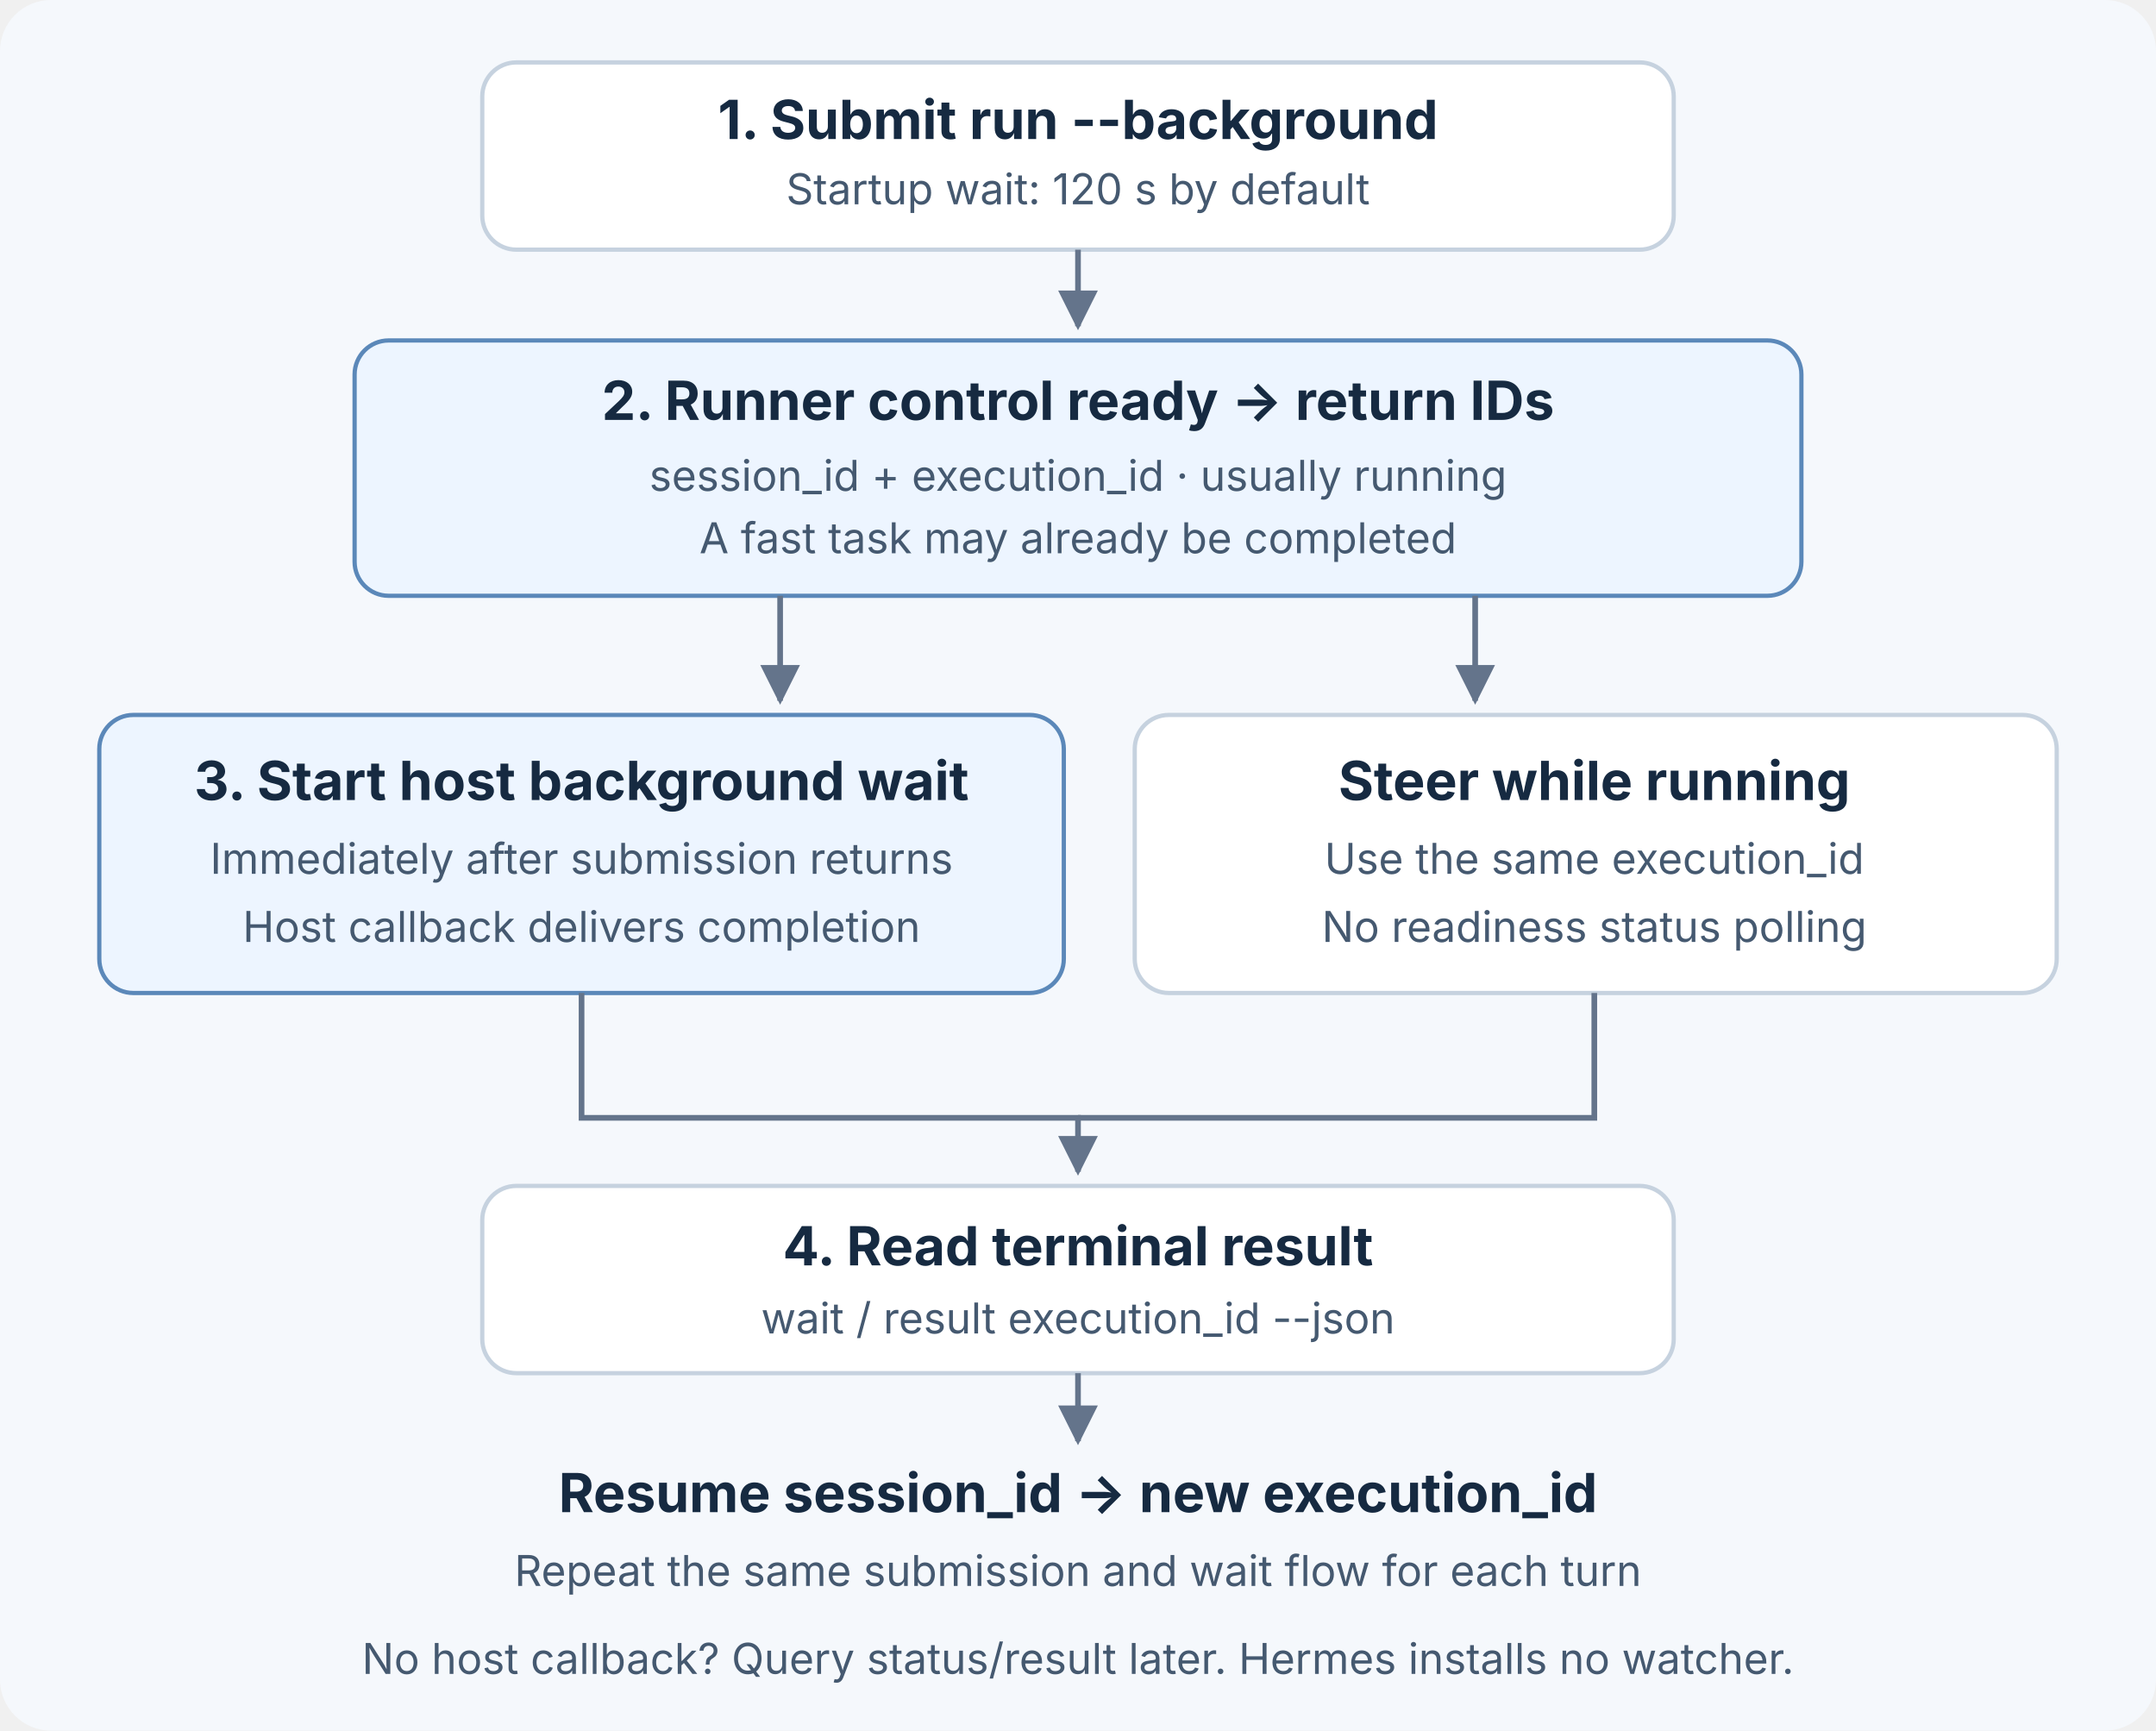
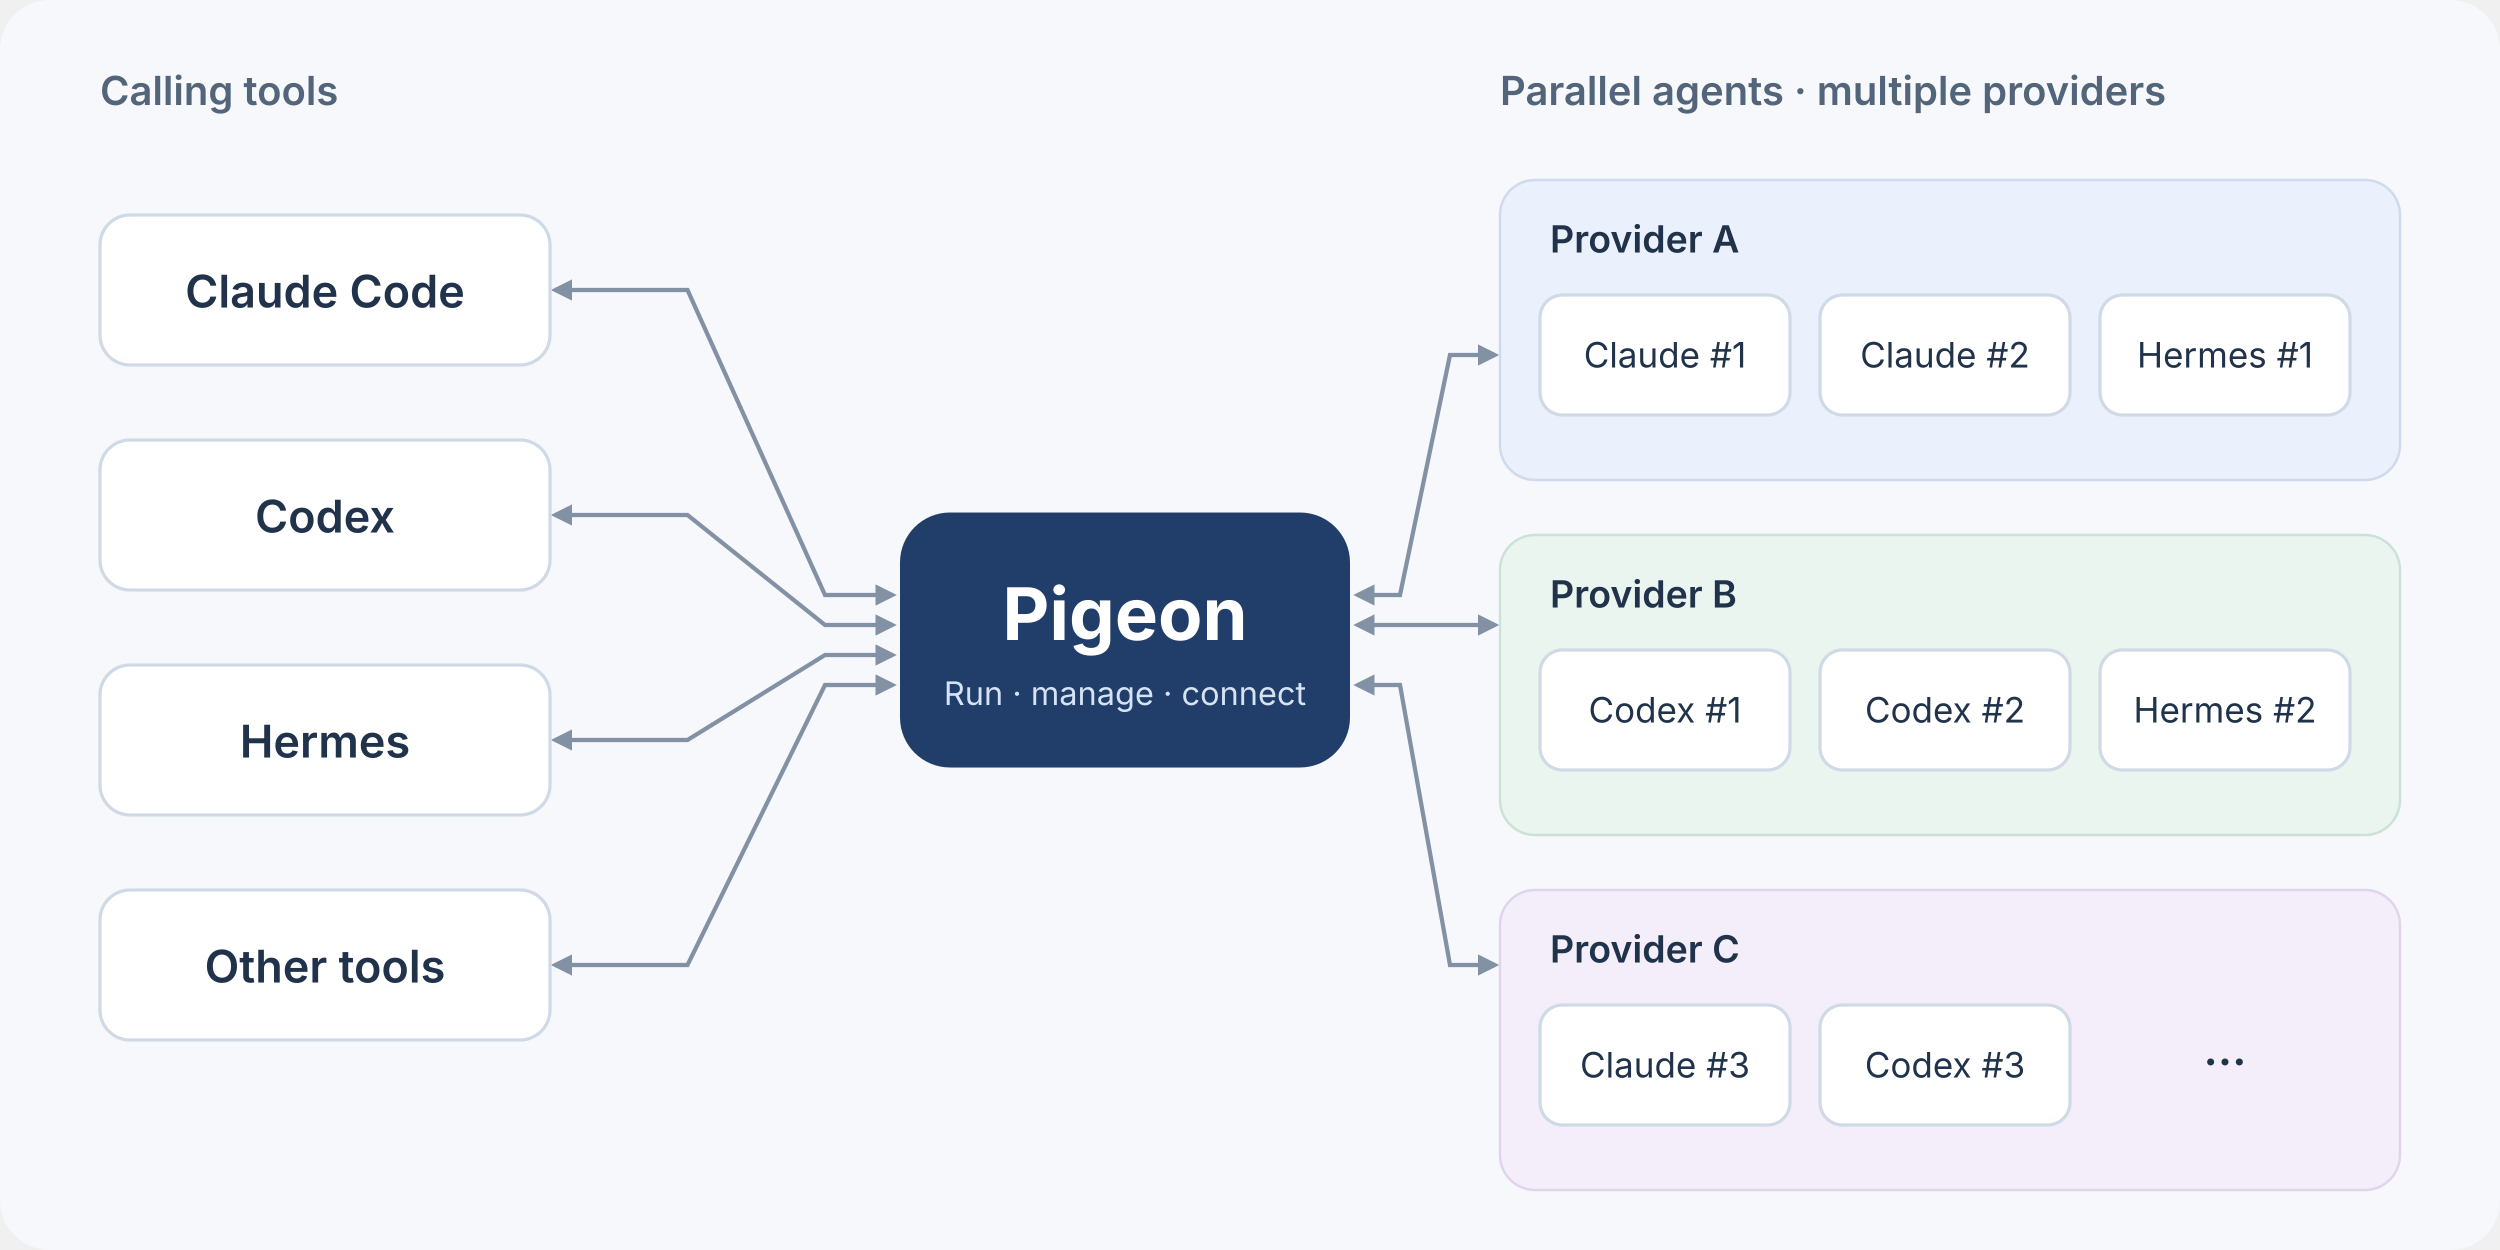
- <svg xmlns="http://www.w3.org/2000/svg" viewBox="0 0 760 610" role="img" aria-labelledby="title desc">
+ <svg xmlns="http://www.w3.org/2000/svg" viewBox="0 0 1000 500" role="img" aria-labelledby="title desc">
  <defs>
-     <marker id="arrow" viewBox="0 0 10 10" refX="9" refY="5" markerWidth="7" markerHeight="7" orient="auto-start-reverse">
-       <path d="M0 0 10 5 0 10Z" fill="#64748b" />
+     <marker id="arrow" viewBox="0 0 10 10" refX="8" refY="5" markerWidth="5" markerHeight="5" orient="auto-start-reverse">
+       <path d="M0 0 10 5 0 10Z" fill="#8391a5" />
    </marker>
    <style>
-       text { font-family: system-ui, -apple-system, sans-serif; fill: #162a41; text-anchor: middle; }
-       .label { font-size: 19px; font-weight: 650; }
-       .detail { font-size: 15px; fill: #455970; }
-       .box { fill: #fff; stroke: #c6d2df; stroke-width: 1.5; }
-       .active { fill: #edf5ff; stroke: #5b88b9; stroke-width: 1.5; }
-       .line { fill: none; stroke: #64748b; stroke-width: 2; marker-end: url(#arrow); }
+       text { font-family: system-ui, -apple-system, sans-serif; fill: #20334b; }
+       .heading { font-size: 16px; font-weight: 600; fill: #53657a; }
+       .name { font-size: 18px; text-anchor: middle; font-weight: 600; }
+       .instance { font-size: 14px; text-anchor: middle; }
+       .provider { font-size: 15px; font-weight: 600; }
+       .card { fill: #fff; stroke: #cfdae6; stroke-width: 1.3; }
+       .wire { fill: none; stroke: #8391a5; stroke-width: 1.7; marker-start: url(#arrow); marker-end: url(#arrow); }
    </style>
  </defs>
-   <rect width="760" height="610" rx="18" fill="#f5f8fc" />
-   <rect x="170" y="22" width="420" height="66" rx="12" class="box" />
-   <text x="380" y="49" class="label">1. Submit run --background</text>
-   <text x="380" y="72" class="detail">Startup wait: 120 s by default</text>
-   <path d="M380 88V115" class="line" />
-   <rect x="125" y="120" width="510" height="90" rx="12" class="active" />
-   <text x="380" y="148" class="label">2. Runner control ready → return IDs</text>
-   <text x="380" y="173" class="detail">session_id + execution_id · usually running</text>
-   <text x="380" y="195" class="detail">A fast task may already be completed</text>
-   <path d="M275 210V247" class="line" />
-   <path d="M520 210V247" class="line" />
-   <rect x="35" y="252" width="340" height="98" rx="12" class="active" />
-   <text x="205" y="282" class="label">3. Start host background wait</text>
-   <text x="205" y="308" class="detail">Immediately after submission returns</text>
-   <text x="205" y="332" class="detail">Host callback delivers completion</text>
-   <rect x="400" y="252" width="325" height="98" rx="12" class="box" />
-   <text x="562" y="282" class="label">Steer while running</text>
-   <text x="562" y="308" class="detail">Use the same execution_id</text>
-   <text x="562" y="332" class="detail">No readiness status polling</text>
-   <path d="M205 350V394H380V413" class="line" />
-   <path d="M562 350V394H380" fill="none" stroke="#64748b" stroke-width="2" />
-   <rect x="170" y="418" width="420" height="66" rx="12" class="box" />
-   <text x="380" y="446" class="label">4. Read terminal result</text>
-   <text x="380" y="470" class="detail">wait / result execution_id --json</text>
-   <path d="M380 484V508" class="line" />
-   <text x="380" y="533" class="label">Resume session_id → new execution_id</text>
-   <text x="380" y="559" class="detail">Repeat the same submission and wait flow for each turn</text>
-   <text x="380" y="590" class="detail">No host callback? Query status/result later. Hermes installs no watcher.</text>
+   <rect width="1000" height="500" rx="20" fill="#f6f8fb" />
+   <text x="40" y="42" class="heading">Calling tools</text>
+   <text x="600" y="42" class="heading">Parallel agents · multiple providers</text>
+   <g class="wire">
+     <path d="M222 116H275L330 238H357" />
+     <path d="M222 206H275L330 250H357" />
+     <path d="M222 296H275L330 262H357" />
+     <path d="M222 386H275L330 274H357" />
+     <path d="M543 238H560L580 142H598" />
+     <path d="M543 250H598" />
+     <path d="M543 274H560L580 386H598" />
+   </g>
+   <rect x="40" y="86" width="180" height="60" rx="12" class="card" />
+   <text x="130" y="123" class="name">Claude Code</text>
+   <rect x="40" y="176" width="180" height="60" rx="12" class="card" />
+   <text x="130" y="213" class="name">Codex</text>
+   <rect x="40" y="266" width="180" height="60" rx="12" class="card" />
+   <text x="130" y="303" class="name">Hermes</text>
+   <rect x="40" y="356" width="180" height="60" rx="12" class="card" />
+   <text x="130" y="393" class="name">Other tools</text>
+   <rect x="360" y="205" width="180" height="102" rx="20" fill="#203e69" />
+   <text x="450" y="256" style="fill:#fff;font-size:29px;font-weight:700;text-anchor:middle">Pigeon</text>
+   <text x="450" y="282" style="fill:#d5e3f5;font-size:13px;text-anchor:middle">Run · manage · connect</text>
+   <rect x="600" y="72" width="360" height="120" rx="14" fill="#eaf1fc" stroke="#cfdaee" />
+   <text x="620" y="101" class="provider">Provider A</text>
+   <rect x="616" y="118" width="100" height="48" rx="9" class="card" />
+   <rect x="728" y="118" width="100" height="48" rx="9" class="card" />
+   <rect x="840" y="118" width="100" height="48" rx="9" class="card" />
+   <text x="666" y="147" class="instance">Claude #1</text>
+   <text x="778" y="147" class="instance">Claude #2</text>
+   <text x="890" y="147" class="instance">Hermes #1</text>
+   <rect x="600" y="214" width="360" height="120" rx="14" fill="#eaf5f0" stroke="#cce2d7" />
+   <text x="620" y="243" class="provider">Provider B</text>
+   <rect x="616" y="260" width="100" height="48" rx="9" class="card" />
+   <rect x="728" y="260" width="100" height="48" rx="9" class="card" />
+   <rect x="840" y="260" width="100" height="48" rx="9" class="card" />
+   <text x="666" y="289" class="instance">Codex #1</text>
+   <text x="778" y="289" class="instance">Codex #2</text>
+   <text x="890" y="289" class="instance">Hermes #2</text>
+   <rect x="600" y="356" width="360" height="120" rx="14" fill="#f4eefb" stroke="#e0d4ed" />
+   <text x="620" y="385" class="provider">Provider C</text>
+   <rect x="616" y="402" width="100" height="48" rx="9" class="card" />
+   <rect x="728" y="402" width="100" height="48" rx="9" class="card" />
+   <text x="666" y="431" class="instance">Claude #3</text>
+   <text x="778" y="431" class="instance">Codex #3</text>
+   <text x="890" y="431" class="name">···</text>
</svg>
